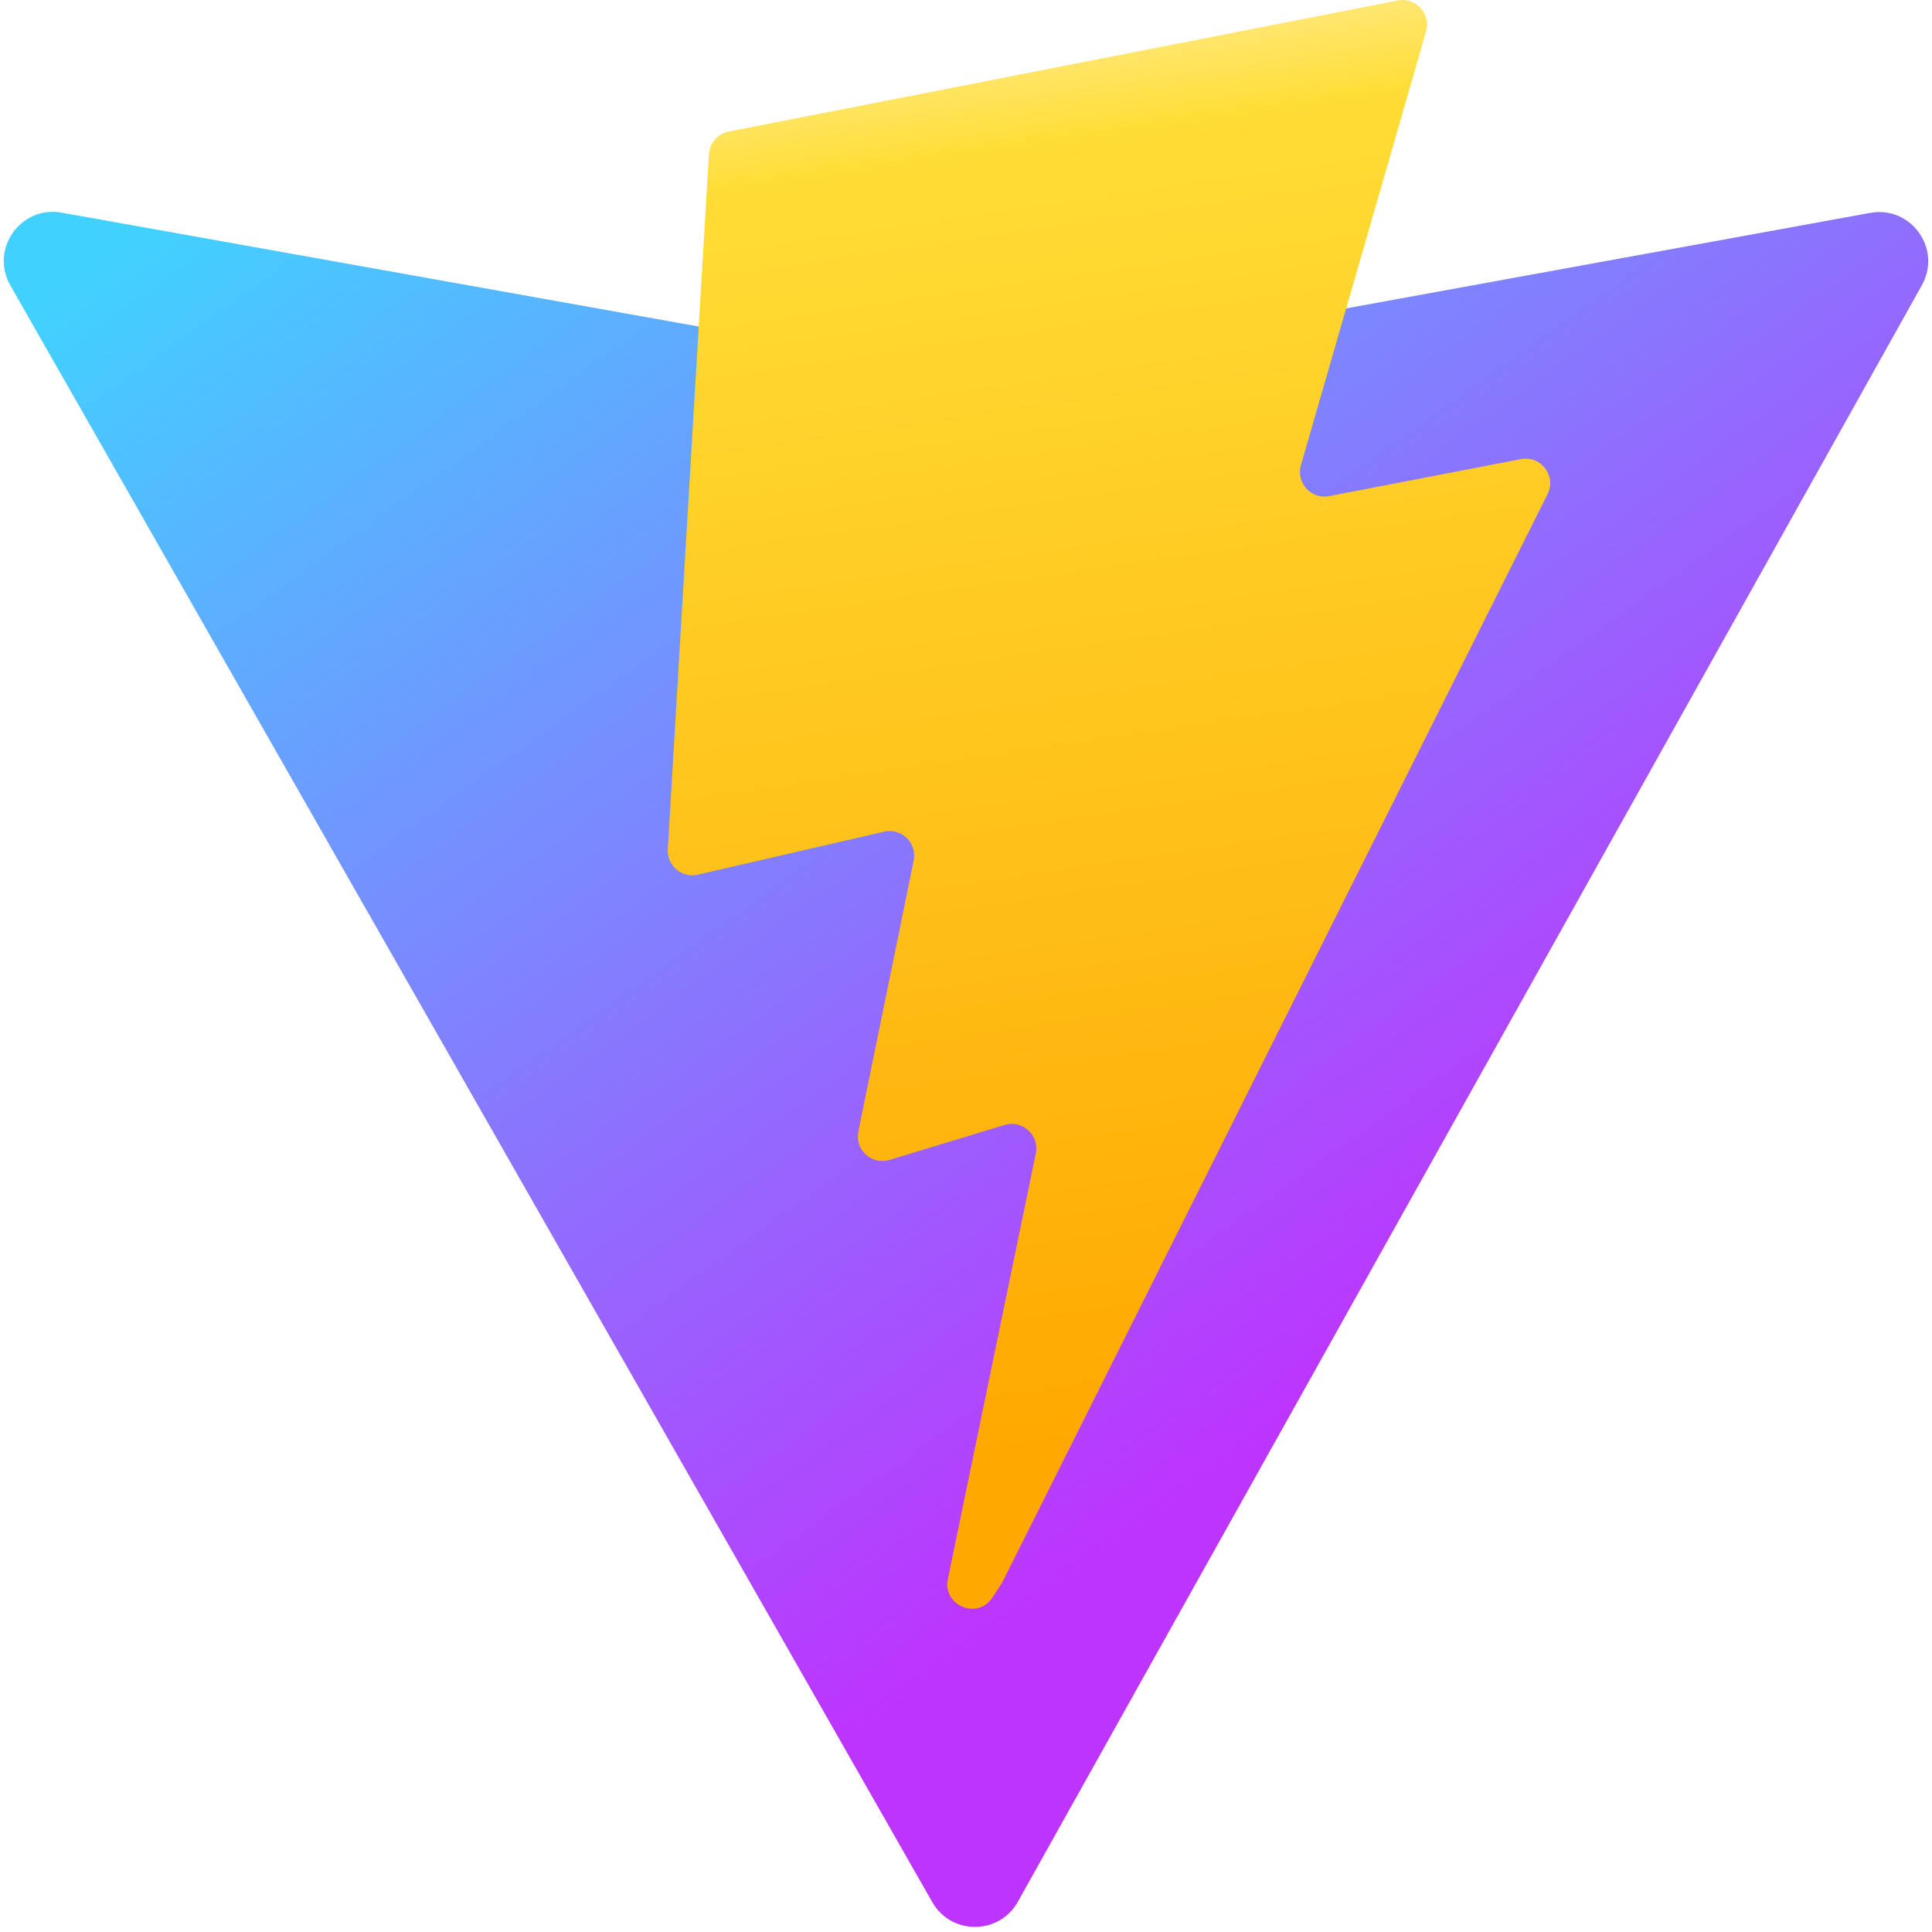
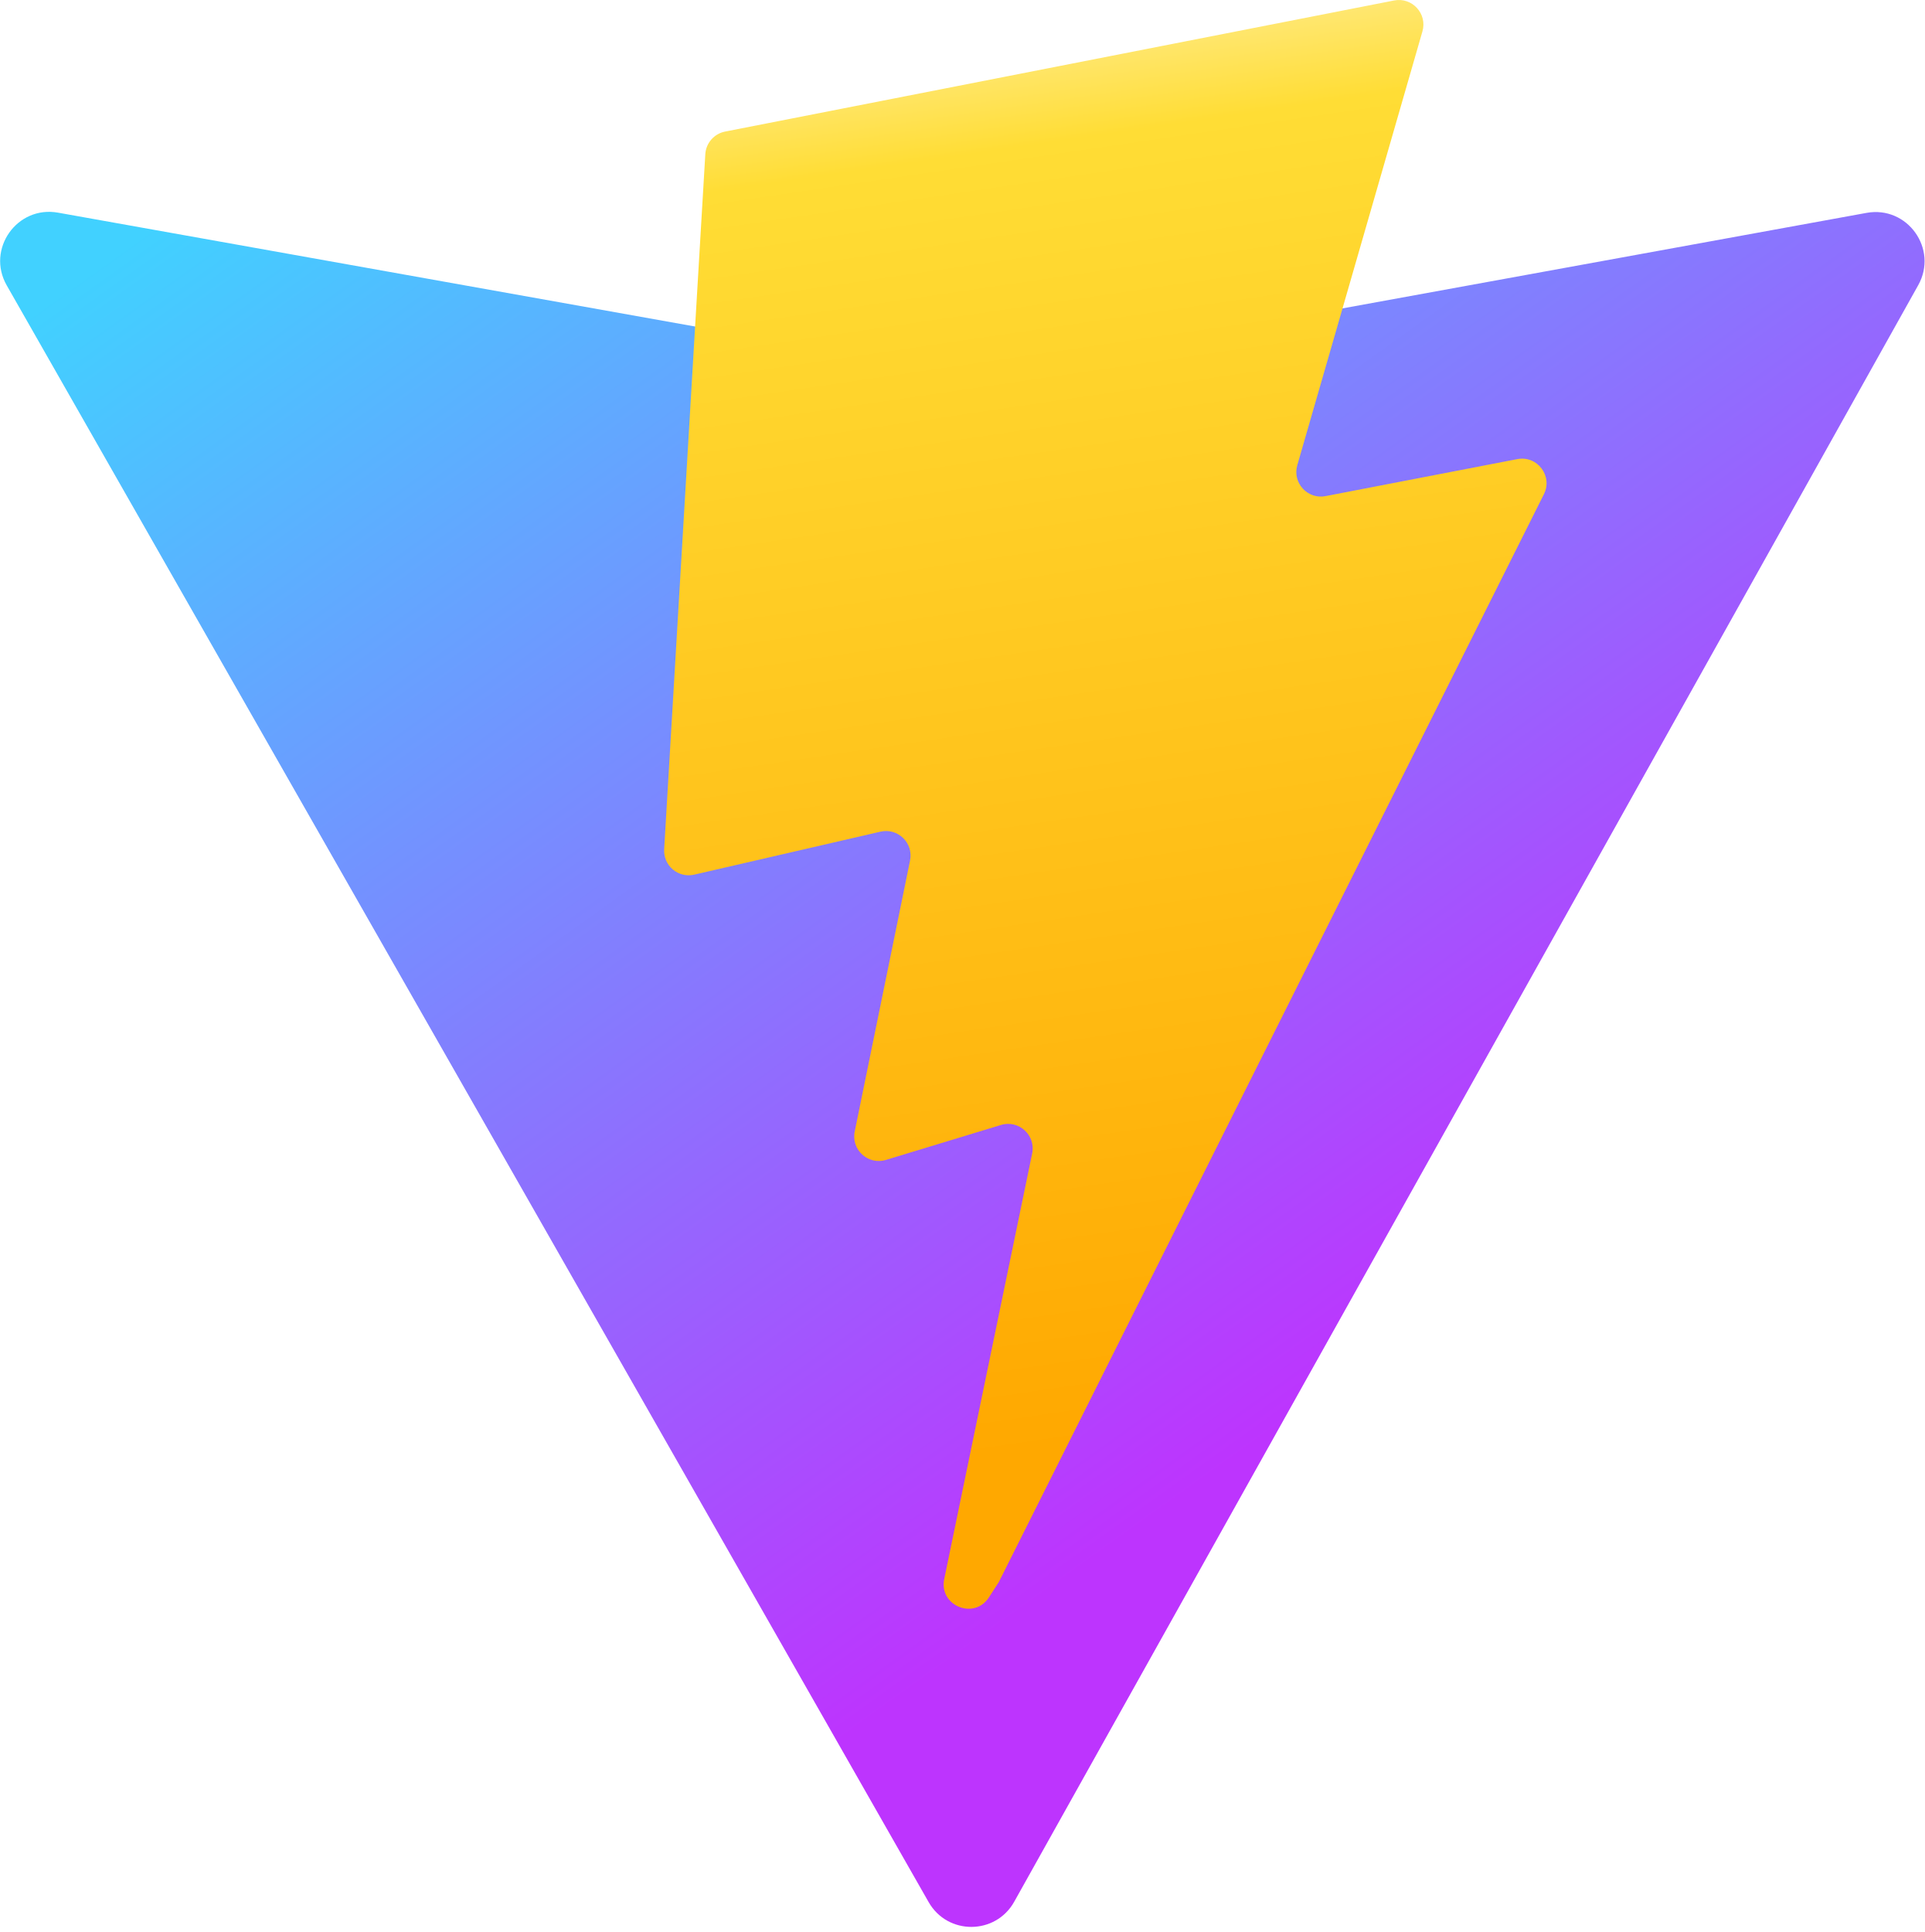
- <svg xmlns="http://www.w3.org/2000/svg" width="800px" height="800px" viewBox="-0.5 0 257 257" version="1.1" preserveAspectRatio="xMidYMid">
+ <svg xmlns="http://www.w3.org/2000/svg" aria-hidden="true" role="img" class="iconify iconify--logos" width="31.88" height="32" preserveAspectRatio="xMidYMid meet" viewBox="0 0 256 257">
  <defs>
-     <linearGradient x1="-0.828%" y1="7.652%" x2="57.636%" y2="78.411%" id="linearGradient-1">
-       <stop stop-color="#41D1FF" offset="0%">
- 
- </stop>
-       <stop stop-color="#BD34FE" offset="100%">
- 
- </stop>
+     <linearGradient id="IconifyId1813088fe1fbc01fb466" x1="-.828%" x2="57.636%" y1="7.652%" y2="78.411%">
+       <stop offset="0%" stop-color="#41D1FF" />
+       <stop offset="100%" stop-color="#BD34FE" />
    </linearGradient>
-     <linearGradient x1="43.376%" y1="2.242%" x2="50.316%" y2="89.03%" id="linearGradient-2">
-       <stop stop-color="#FFEA83" offset="0%">
- 
- </stop>
-       <stop stop-color="#FFDD35" offset="8.333%">
- 
- </stop>
-       <stop stop-color="#FFA800" offset="100%">
- 
- </stop>
+     <linearGradient id="IconifyId1813088fe1fbc01fb467" x1="43.376%" x2="50.316%" y1="2.242%" y2="89.03%">
+       <stop offset="0%" stop-color="#FFEA83" />
+       <stop offset="8.333%" stop-color="#FFDD35" />
+       <stop offset="100%" stop-color="#FFA800" />
    </linearGradient>
  </defs>
-   <g>
-     <path d="M255.153,37.938 L134.897,252.976 C132.414,257.416 126.035,257.442 123.515,253.024 L0.874,37.958 C-1.871,33.144 2.246,27.312 7.702,28.287 L128.087,49.805 C128.855,49.942 129.641,49.941 130.409,49.801 L248.276,28.318 C253.714,27.327 257.85,33.114 255.153,37.938 Z" fill="url(#linearGradient-1)">
- 
- </path>
-     <path d="M185.432,0.063 L96.439,17.501 C94.977,17.788 93.894,19.027 93.805,20.515 L88.331,112.971 C88.202,115.149 90.202,116.839 92.328,116.349 L117.105,110.631 C119.423,110.096 121.518,112.138 121.041,114.469 L113.68,150.516 C113.185,152.942 115.462,155.016 117.831,154.297 L133.135,149.647 C135.507,148.927 137.787,151.007 137.285,153.435 L125.587,210.056 C124.855,213.598 129.566,215.529 131.53,212.493 L132.843,210.465 L205.359,65.746 C206.574,63.322 204.479,60.559 201.818,61.073 L176.314,65.995 C173.918,66.457 171.879,64.225 172.555,61.881 L189.201,4.176 C189.878,1.827 187.832,-0.407 185.432,0.063 Z" fill="url(#linearGradient-2)">
- 
- </path>
-   </g>
+   <path fill="url(#IconifyId1813088fe1fbc01fb466)" d="M255.153 37.938L134.897 252.976c-2.483 4.44-8.862 4.466-11.382.048L.875 37.958c-2.746-4.814 1.371-10.646 6.827-9.67l120.385 21.517a6.537 6.537 0 0 0 2.322-.004l117.867-21.483c5.438-.991 9.574 4.796 6.877 9.62Z" />
+   <path fill="url(#IconifyId1813088fe1fbc01fb467)" d="M185.432.063L96.44 17.501a3.268 3.268 0 0 0-2.634 3.014l-5.474 92.456a3.268 3.268 0 0 0 3.997 3.378l24.777-5.718c2.318-.535 4.413 1.507 3.936 3.838l-7.361 36.047c-.495 2.426 1.782 4.5 4.151 3.78l15.304-4.649c2.372-.72 4.652 1.36 4.15 3.788l-11.698 56.621c-.732 3.542 3.979 5.473 5.943 2.437l1.313-2.028l72.516-144.72c1.215-2.423-.88-5.186-3.54-4.672l-25.505 4.922c-2.396.462-4.435-1.77-3.759-4.114l16.646-57.705c.677-2.35-1.37-4.583-3.769-4.113Z" />
</svg>
